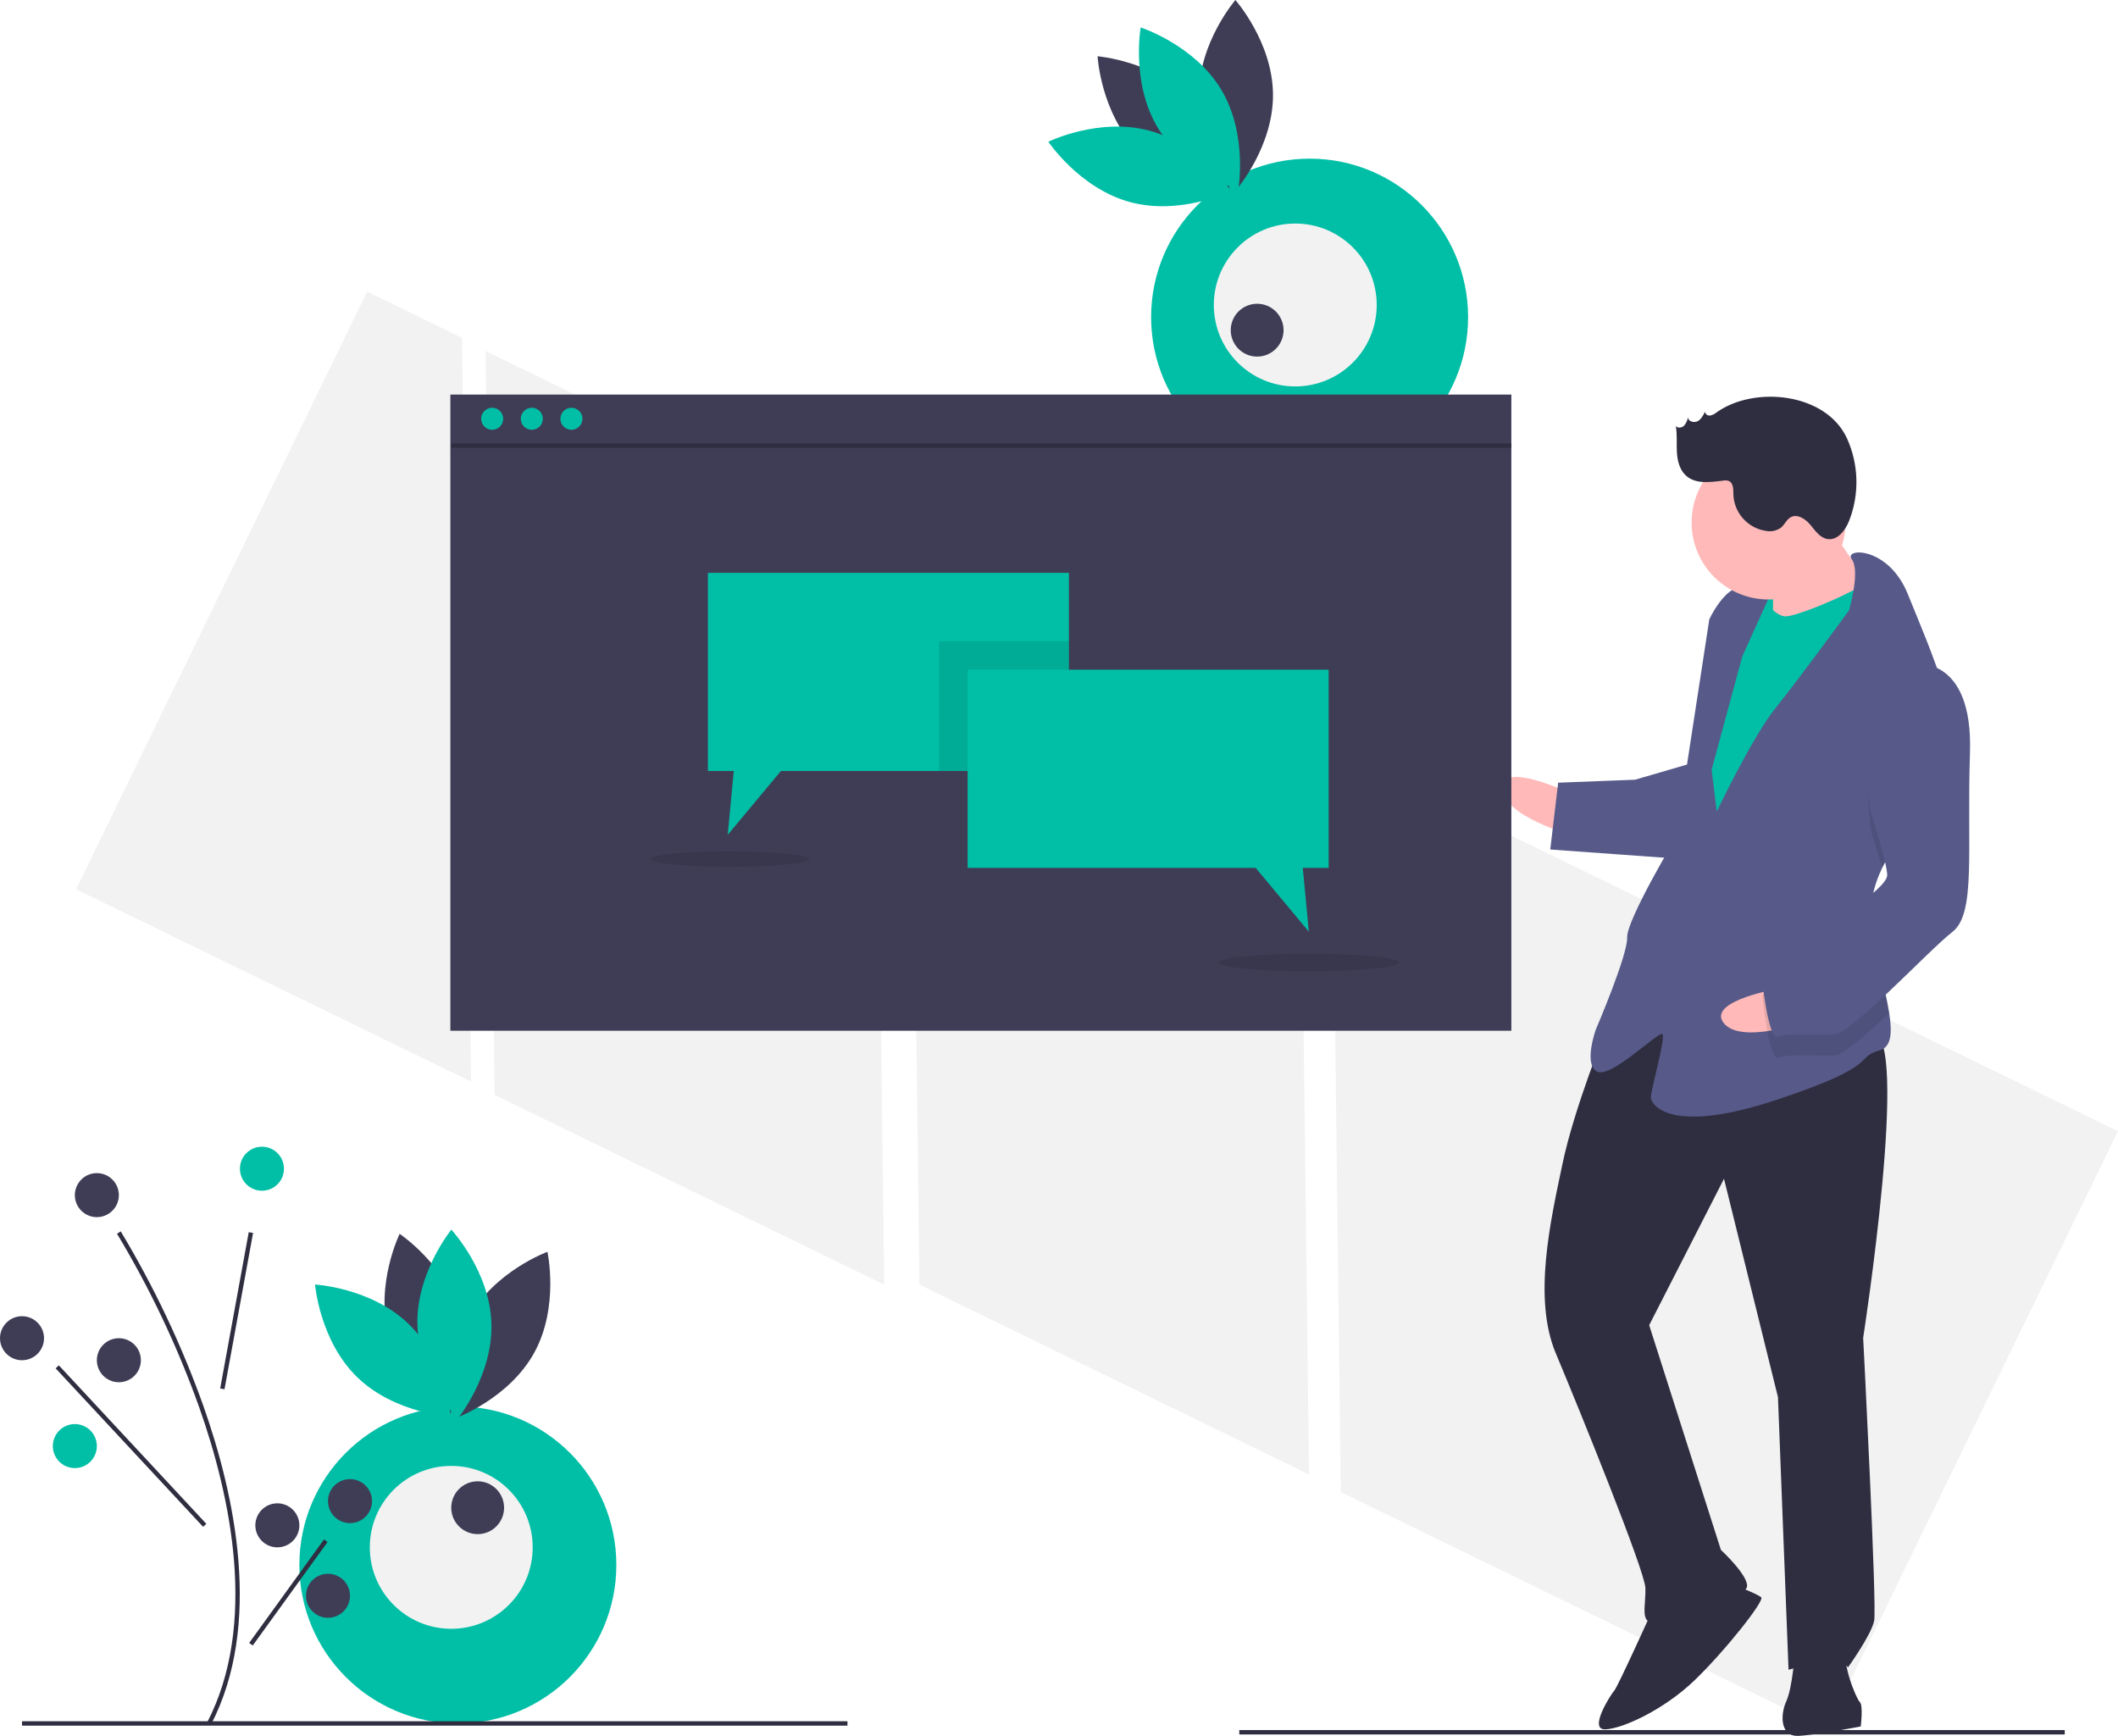
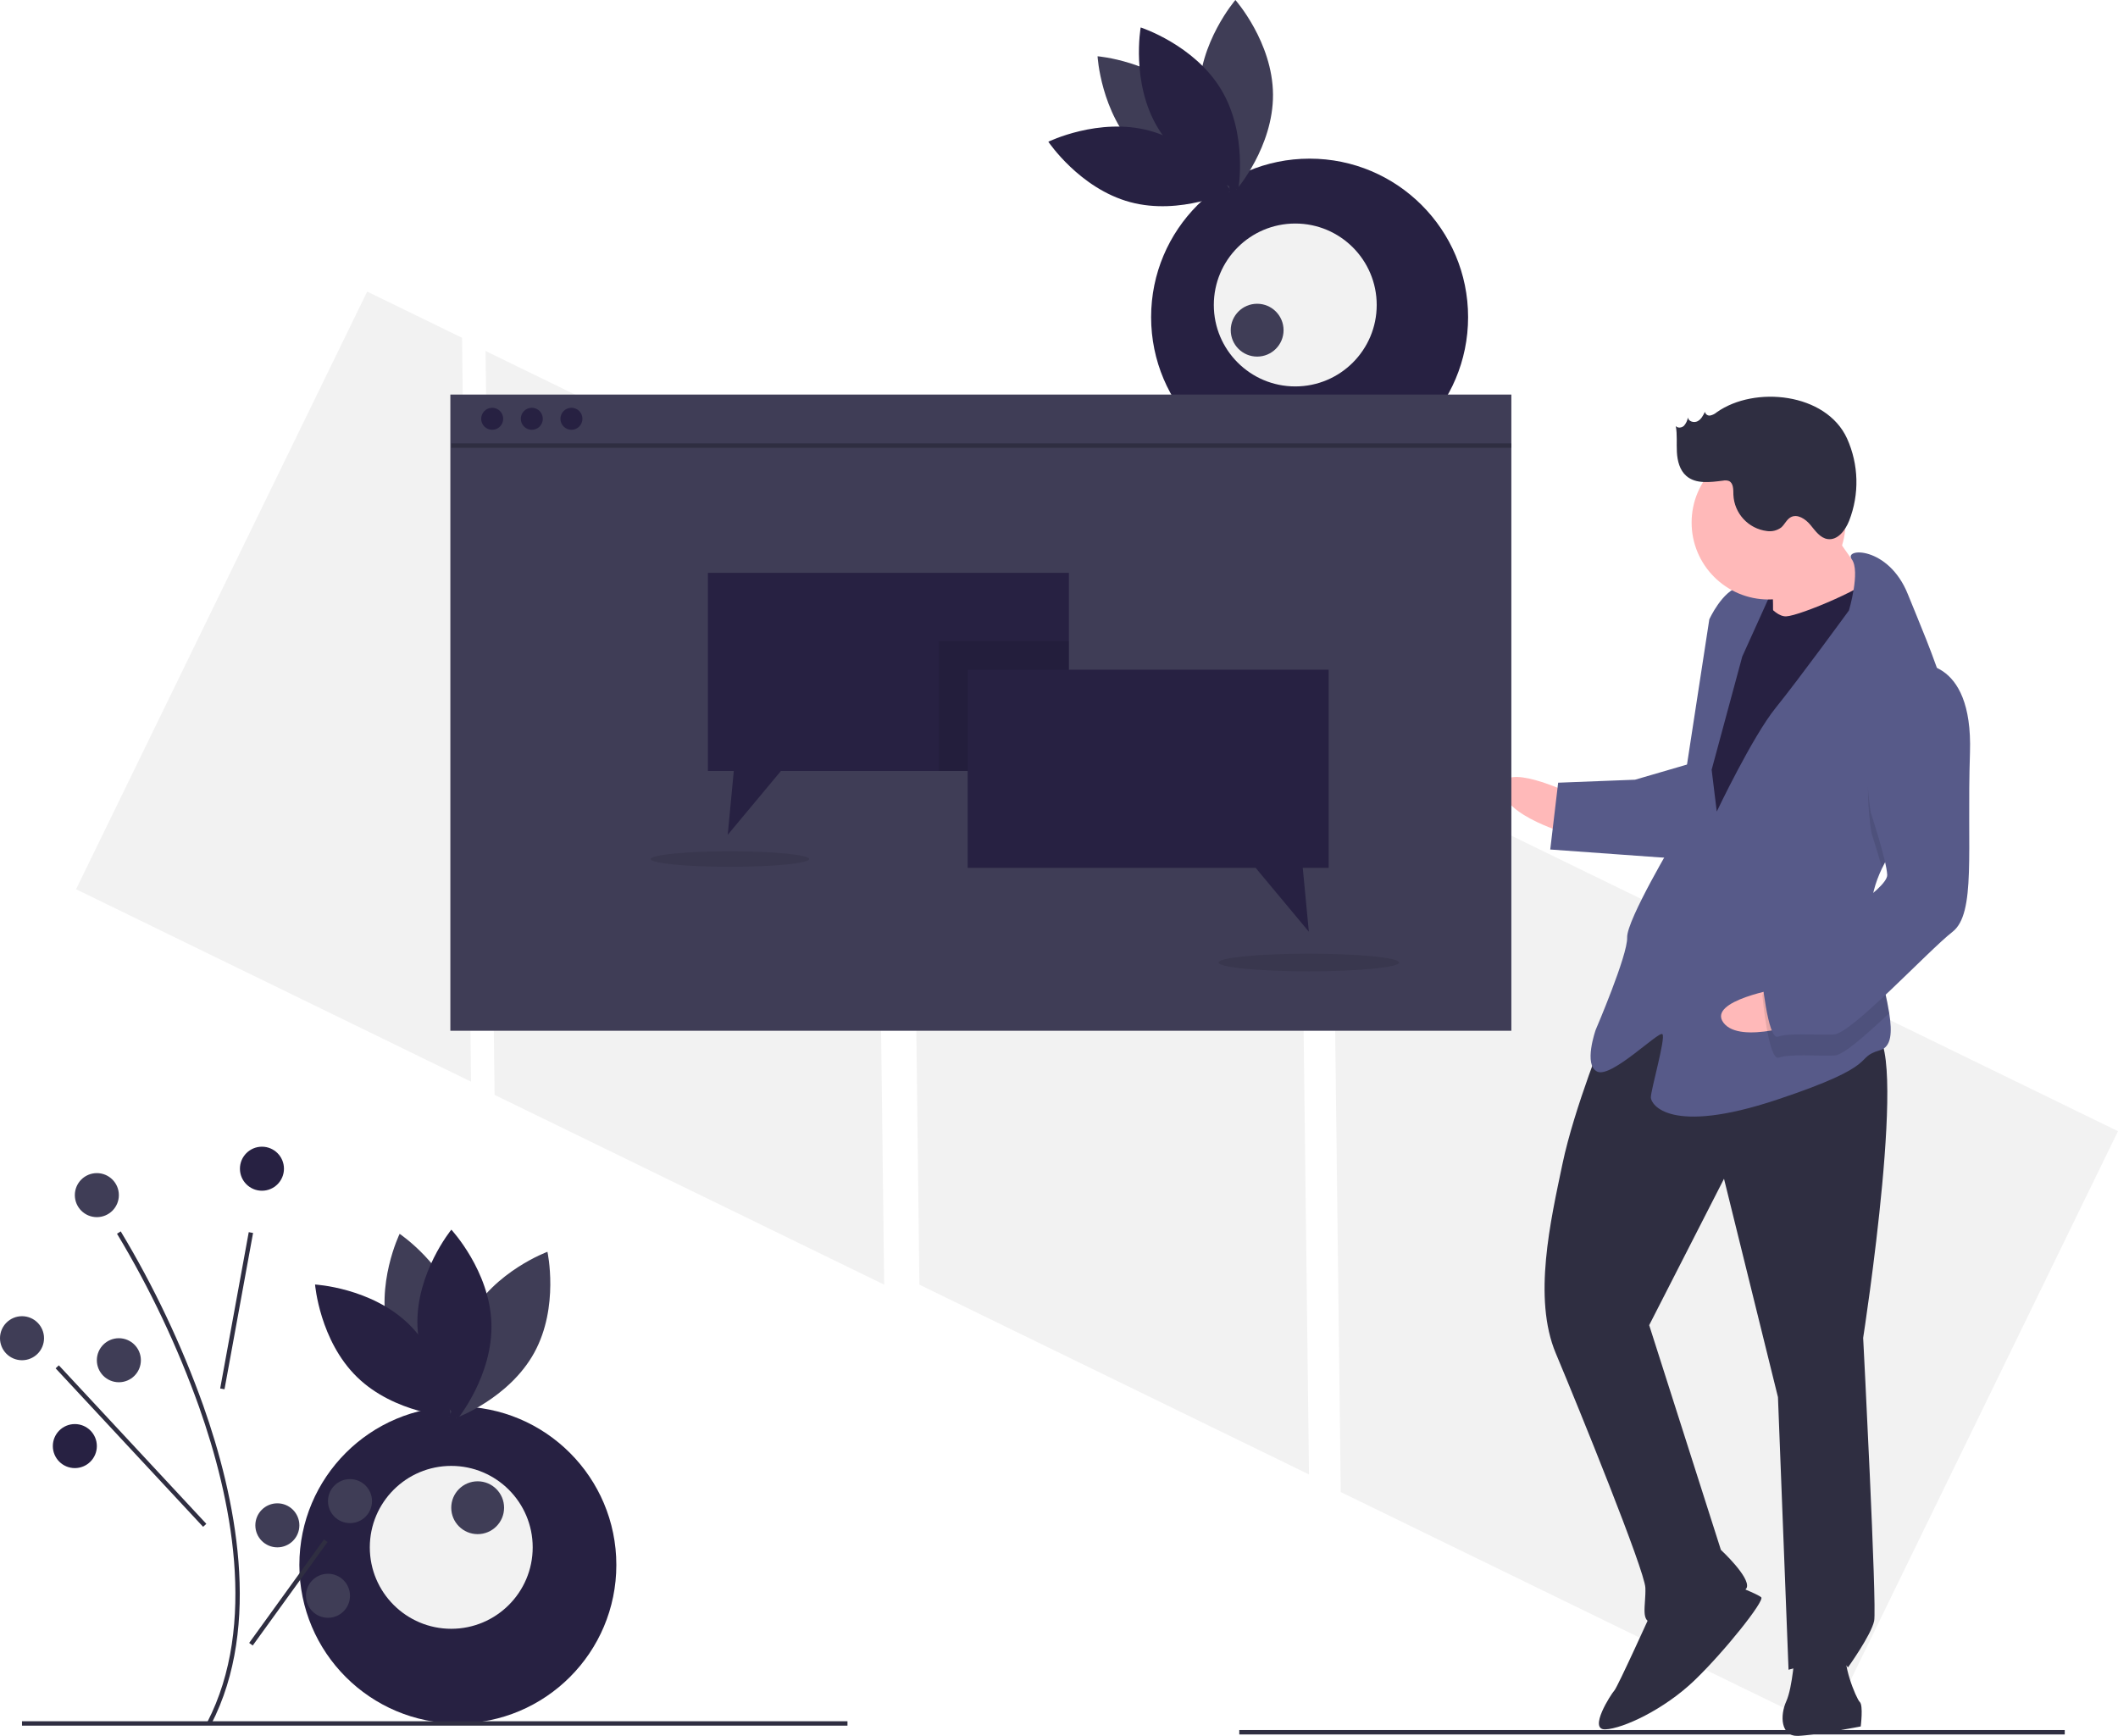
<svg xmlns="http://www.w3.org/2000/svg" id="b353ec75-bcce-4419-97dd-3622db29ecf5" data-name="Layer 1" width="962.193" height="788.568" viewBox="0 0 962.193 788.568">
  <polygon points="220.588 159.448 224.684 497.367 401.675 583.58 397.579 245.662 220.588 159.448" fill="#f2f2f2" />
  <polygon points="166.805 132.454 34.553 403.956 214 491.367 209.904 153.448 166.805 132.454" fill="#f2f2f2" />
  <polygon points="962.193 513.867 605 339.875 609.096 677.794 829.942 785.37 962.193 513.867" fill="#f2f2f2" />
  <polygon points="413.579 245.662 417.675 583.58 594.665 669.794 590.569 331.875 413.579 245.662" fill="#f2f2f2" />
-   <rect x="910.29" y="316.192" width="22.242" height="28.597" transform="translate(-131.0177 -19.76422) rotate(-2.22071)" fill="#00bfa6" />
+   <rect x="910.29" y="316.192" width="22.242" height="28.597" transform="translate(-131.0177 -19.76422) rotate(-2.22071)" fill="#272142" />
  <path d="M831.71,415.85s-30.779-14.706-30.286-2.005S832.449,434.901,832.449,434.901Z" transform="translate(-118.9035 -55.71621)" fill="#ffb9b9" />
  <path d="M848.597,523.311s-14.521,35.542-19.886,61.189-13.536,60.942-3.026,85.974,40.392,98.599,40.7,106.537-2.559,15.999,3.791,15.752,40.907-11.126,42.31-15.95-11.79-17.032-11.79-17.032L868.117,657.698,902.107,591.193l24.516,99.215,4.802,123.828s23.567-7.274,26.988-1.047c0,0,10.559-14.719,11.9-21.131s-4.987-128.591-4.987-128.591,21.632-139.163,4.169-138.486S883.633,483.794,848.597,523.311Z" transform="translate(-118.9035 -55.71621)" fill="#2f2e41" />
  <path d="M869.929,786.412s-16.109,35.603-17.635,37.252-12.023,17.955-4.085,17.648,26.68-8.984,40.476-22.239,31.984-36.219,30.335-37.745-12.947-5.858-12.947-5.858Z" transform="translate(-118.9035 -55.71621)" fill="#2f2e41" />
  <path d="M934.292,806.175s-.972,15.937-3.901,22.41-2.559,15.999,5.378,15.691,28.453-4.283,28.453-4.283,1.218-9.587-.431-11.113-8.676-18.743-5.686-23.628S934.292,806.175,934.292,806.175Z" transform="translate(-118.9035 -55.71621)" fill="#2f2e41" />
  <path d="M946.036,288.992s16.922,26.373,23.518,32.477-11.962,19.543-11.962,19.543l-33.215,4.468s.418-30.225-1.293-33.338S946.036,288.992,946.036,288.992Z" transform="translate(-118.9035 -55.71621)" fill="#ffb9b9" />
-   <path d="M917.165,323.501s6.843,12.454,13.193,12.208,39.196-14.239,40.599-19.064,10.88,34.557,10.88,34.557L901.465,492.642,881.86,479.093l9.499-83.045,7.802-44.821Z" transform="translate(-118.9035 -55.71621)" fill="#00bfa6" />
+   <path d="M917.165,323.501s6.843,12.454,13.193,12.208,39.196-14.239,40.599-19.064,10.88,34.557,10.88,34.557L901.465,492.642,881.86,479.093l9.499-83.045,7.802-44.821Z" transform="translate(-118.9035 -55.71621)" fill="#272142" />
  <path d="M973.921,450.084c-3.206,6.707-5.208,13.7-4.931,20.86.012.318.025.635.053.952.761,14.693,6.173,31.686,8.115,44.044,1.409,8.865,1.008,15.336-4.18,16.856-12.577,3.668,1.834,6.289-46.826,22.485s-57.152,2.216-57.275-.959,6.891-27.296,5.242-28.822-23.074,19.974-29.548,17.045-.739-19.051-.739-19.051,14.583-33.954,14.275-41.892,22.089-45.375,22.089-45.375L895.432,337.063s5.858-12.947,13.734-14.842,14.411,2.621,14.411,2.621L910.397,353.972l-13.905,51.417,2.326,18.989s16.17-34.016,26.791-47.147,33.264-44.218,33.264-44.218,5.286-17.837,1.296-23.168c-3.991-5.346,16.647-6.147,25.446,15.771,4.664,11.616,12.236,28.939,16.979,45.068,4.227,14.289,6.223,27.646,2.036,35.281C998.229,417.629,982.129,432.96,973.921,450.084Z" transform="translate(-118.9035 -55.71621)" fill="#575a89" />
  <path d="M1004.629,405.965c-6.4,11.664-22.5,26.995-30.708,44.119-2.144-7.723-4.759-15.715-4.759-15.715s-10.031-53.669,19.64-67.539a19.858,19.858,0,0,1,13.791,3.853C1006.82,384.973,1008.817,398.33,1004.629,405.965Z" transform="translate(-118.9035 -55.71621)" opacity="0.1" />
  <path d="M886.843,402.583l-25.154,7.335-34.926,1.354-3.593,30.348,57.398,4.134S894.904,405.45,886.843,402.583Z" transform="translate(-118.9035 -55.71621)" fill="#575a89" />
  <path d="M927.861,504.623s-33.652,5.583-25.971,15.71,37.492-.52,37.492-.52Z" transform="translate(-118.9035 -55.71621)" fill="#ffb9b9" />
  <path d="M969.044,471.896c.761,14.693,6.173,31.686,8.115,44.044-10.72,10.146-20.914,19.095-24.756,19.244-7.938.308-20.7-.787-25.401.985s-7.458-28.33-7.458-28.33,2.806-9.648,15.321-14.904C943.313,489.382,959.506,479.739,969.044,471.896Z" transform="translate(-118.9035 -55.71621)" opacity="0.1" />
  <path d="M988.433,357.305s26.865-4.222,25.414,40.353,2.832,73.027-7.973,81.396-45.903,46.298-53.84,46.606-20.7-.787-25.401.985-7.458-28.33-7.458-28.33,2.806-9.648,15.321-14.904,42.002-23.888,41.756-30.238-7.458-28.33-7.458-28.33S958.762,371.175,988.433,357.305Z" transform="translate(-118.9035 -55.71621)" fill="#575a89" />
  <circle cx="803.442" cy="237.375" r="34.952" fill="#ffb9b9" />
  <path d="M898.811,242.994a6.749,6.749,0,0,1-2.939,1.475,2.097,2.097,0,0,1-2.43-1.683c-.8,1.658-1.702,3.426-3.335,4.277s-4.157.137-4.393-1.689a7.706,7.706,0,0,1-1.774,3.744c-1.013.966-2.85,1.21-3.734.125.715,3.907.274,7.926.498,11.892s1.282,8.17,4.278,10.778c4.37,3.803,10.941,2.865,16.689,2.144a5.066,5.066,0,0,1,2.615.143c2.152.917,2.055,3.913,2.084,6.252a17.373,17.373,0,0,0,15.212,16.497,8.709,8.709,0,0,0,6.472-1.58c1.632-1.383,2.466-3.638,4.336-4.677,3.042-1.69,6.732.775,8.956,3.452s4.416,5.969,7.862,6.459c4.557.648,8.028-3.996,9.73-8.272A48.223,48.223,0,0,0,957.982,254.862C948.467,234.121,915.964,230.84,898.811,242.994Z" transform="translate(-118.9035 -55.71621)" fill="#2f2e41" />
-   <circle cx="594.945" cy="144.069" r="72" fill="#00bfa6" />
+   <circle cx="594.945" cy="144.069" r="72" fill="#272142" />
  <path d="M635.517,123.822c16.589,17.016,42.072,19.077,42.072,19.077s-1.413-25.527-18.002-42.543-42.072-19.077-42.072-19.077S618.928,106.806,635.517,123.822Z" transform="translate(-118.9035 -55.71621)" fill="#3f3d56" />
-   <path d="M641.082,115.076c22.944,6.189,37.167,27.434,37.167,27.434s-22.977,11.211-45.921,5.023-37.167-27.434-37.167-27.434S618.138,108.887,641.082,115.076Z" transform="translate(-118.9035 -55.71621)" fill="#00bfa6" />
+   <path d="M641.082,115.076c22.944,6.189,37.167,27.434,37.167,27.434s-22.977,11.211-45.921,5.023-37.167-27.434-37.167-27.434S618.138,108.887,641.082,115.076Z" transform="translate(-118.9035 -55.71621)" fill="#272142" />
  <path d="M663.605,98.852c.152,23.764,17.083,42.92,17.083,42.92s16.685-19.372,16.532-43.136-17.083-42.92-17.083-42.92S663.453,75.088,663.605,98.852Z" transform="translate(-118.9035 -55.71621)" fill="#3f3d56" />
-   <path d="M673.679,96.41c12.239,20.37,7.754,45.54,7.754,45.54s-24.329-7.856-36.569-28.226-7.754-45.54-7.754-45.54S661.44,76.04,673.679,96.41Z" transform="translate(-118.9035 -55.71621)" fill="#00bfa6" />
+   <path d="M673.679,96.41c12.239,20.37,7.754,45.54,7.754,45.54s-24.329-7.856-36.569-28.226-7.754-45.54-7.754-45.54S661.44,76.04,673.679,96.41Z" transform="translate(-118.9035 -55.71621)" fill="#272142" />
  <circle cx="588.43" cy="138.542" r="37" fill="#f2f2f2" />
  <circle cx="571.114" cy="149.99" r="12" fill="#3f3d56" />
-   <circle cx="208" cy="710.912" r="72" fill="#00bfa6" />
+   <circle cx="208" cy="710.912" r="72" fill="#272142" />
  <path d="M295.467,662.139c6.206,22.94,27.461,37.147,27.461,37.147s11.194-22.985,4.989-45.925S300.456,616.214,300.456,616.214,289.262,639.199,295.467,662.139Z" transform="translate(-118.9035 -55.71621)" fill="#3f3d56" />
-   <path d="M304.586,657.209c17.028,16.576,19.108,42.058,19.108,42.058s-25.528-1.394-42.557-17.97-19.108-42.058-19.108-42.058S287.558,640.633,304.586,657.209Z" transform="translate(-118.9035 -55.71621)" fill="#00bfa6" />
+   <path d="M304.586,657.209c17.028,16.576,19.108,42.058,19.108,42.058s-25.528-1.394-42.557-17.97-19.108-42.058-19.108-42.058S287.558,640.633,304.586,657.209Z" transform="translate(-118.9035 -55.71621)" fill="#272142" />
  <path d="M332.158,654.003c-11.437,20.831-5.975,45.807-5.975,45.807s24.005-8.798,35.442-29.629,5.975-45.807,5.975-45.807S343.595,633.172,332.158,654.003Z" transform="translate(-118.9035 -55.71621)" fill="#3f3d56" />
-   <path d="M342.147,656.775c.773,23.752-15.399,43.553-15.399,43.553S309.321,681.621,308.548,657.869s15.399-43.553,15.399-43.553S341.373,633.023,342.147,656.775Z" transform="translate(-118.9035 -55.71621)" fill="#00bfa6" />
+   <path d="M342.147,656.775c.773,23.752-15.399,43.553-15.399,43.553S309.321,681.621,308.548,657.869s15.399-43.553,15.399-43.553S341.373,633.023,342.147,656.775Z" transform="translate(-118.9035 -55.71621)" fill="#272142" />
  <circle cx="205" cy="702.912" r="37" fill="#f2f2f2" />
  <circle cx="217" cy="684.912" r="12" fill="#3f3d56" />
  <rect x="10" y="781.912" width="375" height="2" fill="#2f2e41" />
  <rect x="563" y="785.912" width="375" height="2" fill="#2f2e41" />
  <path d="M214.792,839.087l-1.777-.918c23.082-44.624,10.739-102.575-3.679-143.332a439.292,439.292,0,0,0-37.278-78.675l1.69-1.068a441.537,441.537,0,0,1,37.472,79.075C225.772,735.299,238.201,793.828,214.792,839.087Z" transform="translate(-118.9035 -55.71621)" fill="#2f2e41" />
  <rect x="190.313" y="650.128" width="72.18" height="1.999" transform="matrix(0.17975, -0.98371, 0.98371, 0.17975, -573.7183, 701.091)" fill="#2f2e41" />
  <rect x="177.403" y="663.452" width="2.001" height="98.351" transform="translate(-556.5663 256.7508) rotate(-42.93968)" fill="#2f2e41" />
  <rect x="220.899" y="778.128" width="58.009" height="2" transform="translate(-646.8275 469.4892) rotate(-54.13715)" fill="#2f2e41" />
-   <circle cx="119" cy="530.912" r="10" fill="#00bfa6" />
+   <circle cx="119" cy="530.912" r="10" fill="#272142" />
  <circle cx="10" cy="607.912" r="10" fill="#3f3d56" />
  <circle cx="54" cy="617.912" r="10" fill="#3f3d56" />
-   <circle cx="34" cy="656.912" r="10" fill="#00bfa6" />
+   <circle cx="34" cy="656.912" r="10" fill="#272142" />
  <circle cx="159" cy="681.912" r="10" fill="#3f3d56" />
  <circle cx="126" cy="692.912" r="10" fill="#3f3d56" />
  <circle cx="149" cy="724.912" r="10" fill="#3f3d56" />
  <circle cx="44" cy="542.912" r="10" fill="#3f3d56" />
  <rect x="204.597" y="179.24" width="482" height="289" fill="#3f3d56" />
-   <circle cx="223.597" cy="190.24" r="5" fill="#00bfa6" />
-   <circle cx="241.597" cy="190.24" r="5" fill="#00bfa6" />
-   <circle cx="259.597" cy="190.24" r="5" fill="#00bfa6" />
+   <circle cx="223.597" cy="190.24" r="5" fill="#272142" />
+   <circle cx="241.597" cy="190.24" r="5" fill="#272142" />
+   <circle cx="259.597" cy="190.24" r="5" fill="#272142" />
  <rect x="205" y="201.422" width="481.597" height="2" fill="#2f2e41" />
-   <polygon points="485.597 260.24 485.597 350.24 354.767 350.24 330.597 379.24 333.357 350.24 321.597 350.24 321.597 260.24 485.597 260.24" fill="#00bfa6" />
+   <polygon points="485.597 260.24 485.597 350.24 354.767 350.24 330.597 379.24 333.357 350.24 321.597 350.24 321.597 260.24 485.597 260.24" fill="#272142" />
  <rect x="426.597" y="291.24" width="59" height="59" opacity="0.1" />
-   <polygon points="439.597 304.24 603.597 304.24 603.597 394.24 591.835 394.24 594.597 423.24 570.43 394.24 439.597 394.24 439.597 304.24" fill="#00bfa6" />
+   <polygon points="439.597 304.24 603.597 304.24 603.597 394.24 591.835 394.24 594.597 423.24 570.43 394.24 439.597 394.24 439.597 304.24" fill="#272142" />
  <ellipse cx="331.597" cy="390.24" rx="36" ry="3.512" opacity="0.1" />
  <ellipse cx="594.597" cy="437.24" rx="41" ry="4" opacity="0.1" />
</svg>
